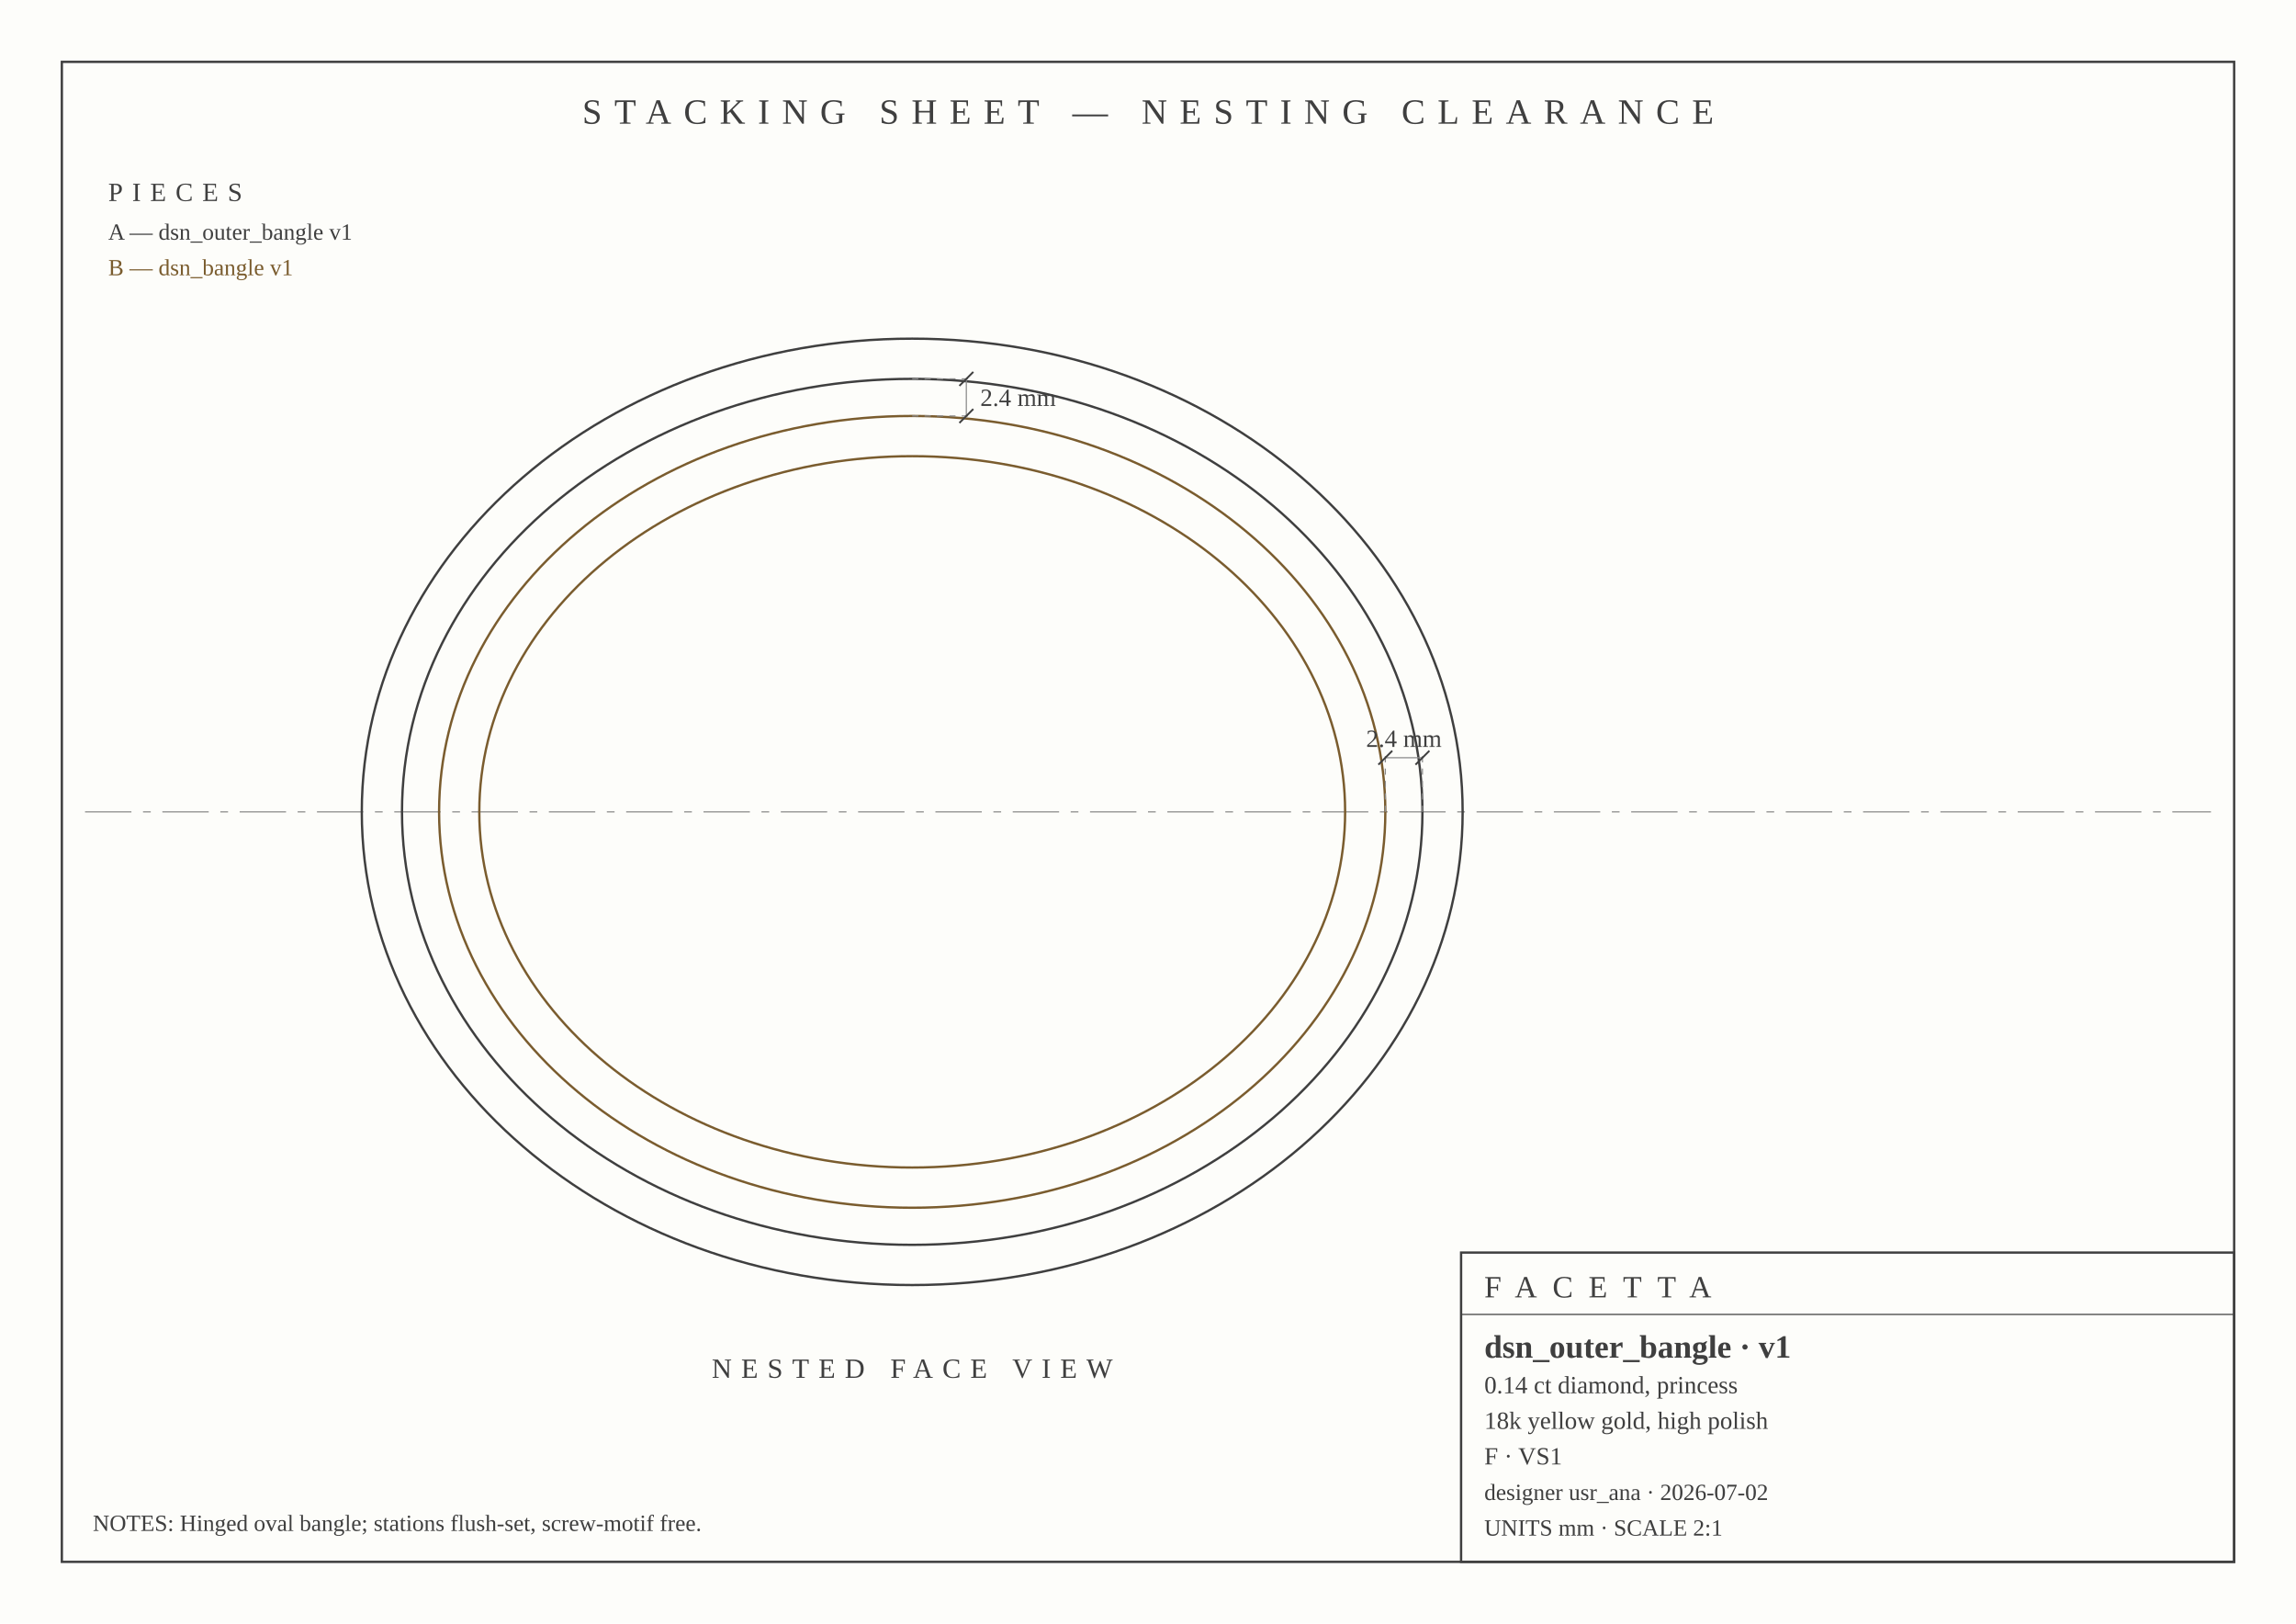
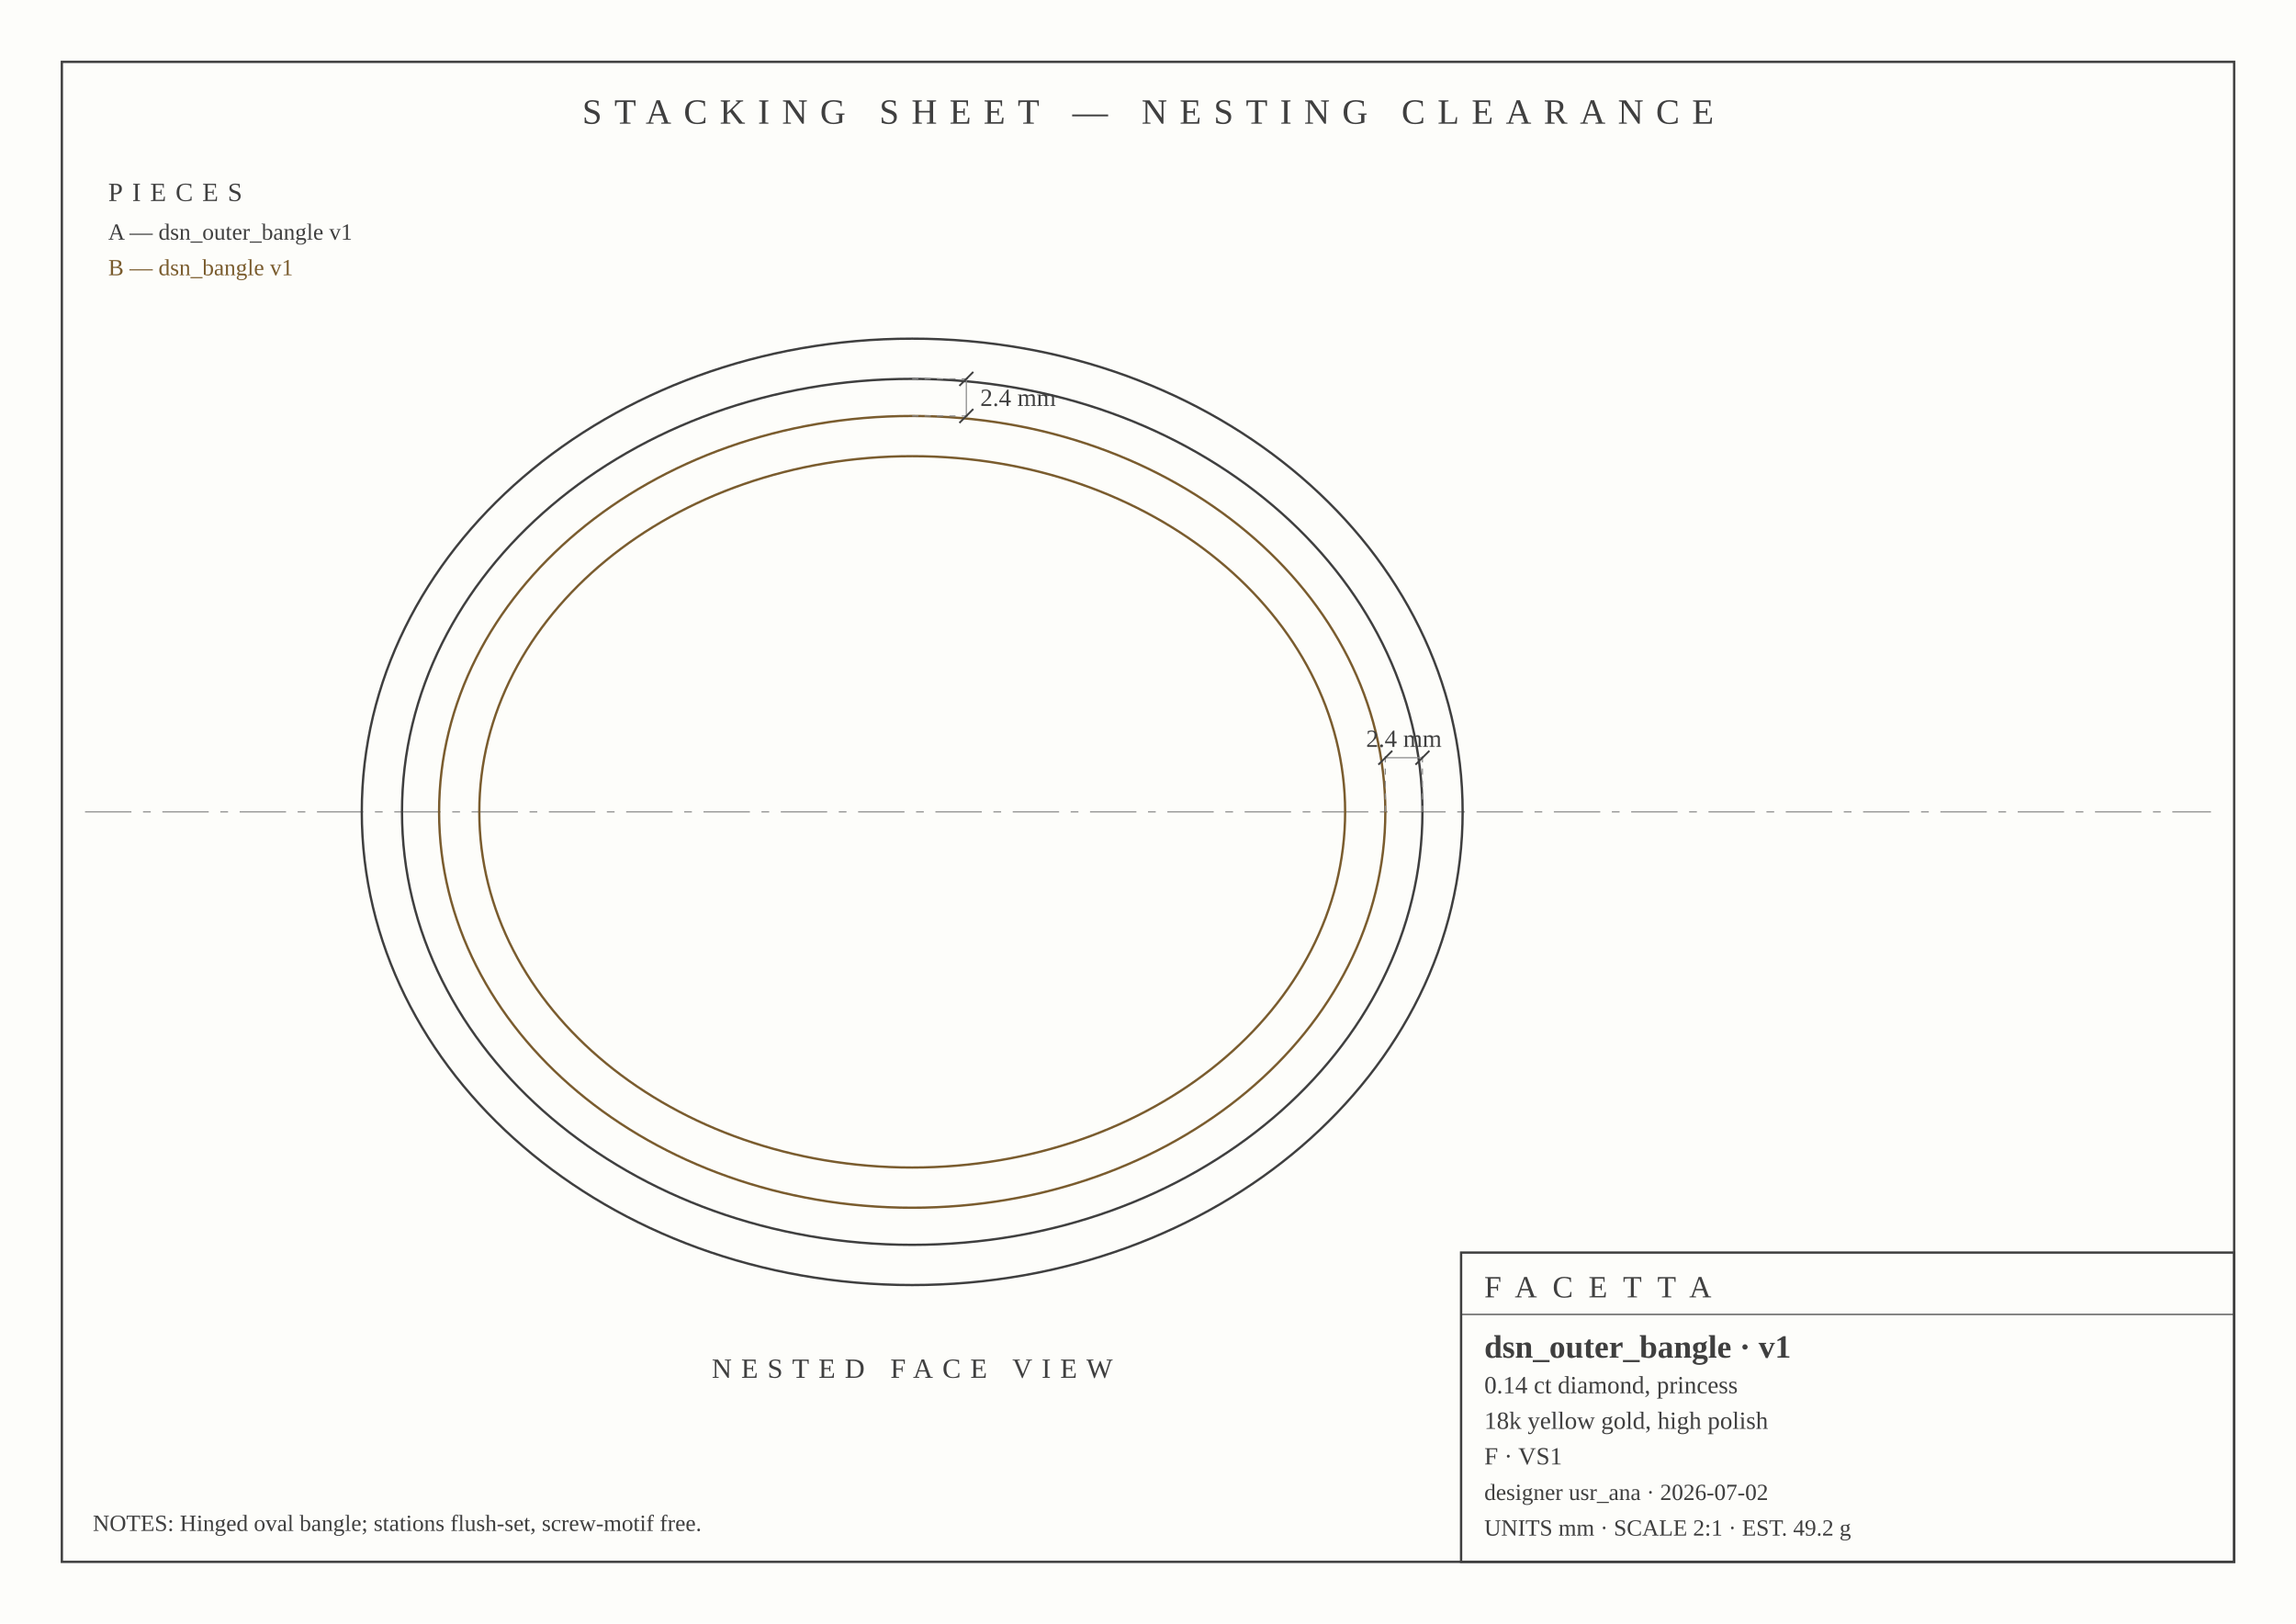
<svg xmlns="http://www.w3.org/2000/svg" viewBox="0 0 297 210" width="297mm" height="210mm" font-family="Georgia, 'Times New Roman', serif">
  <defs>
    <pattern id="hatch" width="1.4" height="1.4" patternTransform="rotate(45)" patternUnits="userSpaceOnUse">
      <line x1="0" y1="0" x2="0" y2="1.4" stroke="#8a8a8a" stroke-width="0.12" />
    </pattern>
  </defs>
  <rect x="0" y="0" width="297" height="210" fill="#fdfdfa" />
  <rect x="8" y="8" width="281" height="194" fill="none" stroke="#3f3f3f" stroke-width="0.3" />
  <text x="148.50" y="16.00" font-family="Georgia, 'Times New Roman', serif" font-size="4.6" fill="#3f3f3f" text-anchor="middle" letter-spacing="1.6">STACKING SHEET — NESTING CLEARANCE</text>
  <line x1="11.00" y1="105.00" x2="286.00" y2="105.00" stroke="#8a8a8a" stroke-width="0.15" stroke-dasharray="6 1.5 1 1.5" />
  <ellipse cx="118.00" cy="105.00" rx="71.20" ry="61.20" fill="none" stroke="#3f3f3f" stroke-width="0.3" />
  <ellipse cx="118.00" cy="105.00" rx="66.00" ry="56.00" fill="none" stroke="#3f3f3f" stroke-width="0.3" />
  <ellipse cx="118.00" cy="105.00" rx="61.20" ry="51.20" fill="none" stroke="#7a5c2e" stroke-width="0.3" />
  <ellipse cx="118.00" cy="105.00" rx="56.00" ry="46.00" fill="none" stroke="#7a5c2e" stroke-width="0.3" />
  <line x1="179.20" y1="105.00" x2="179.20" y2="97.00" stroke="#8a8a8a" stroke-width="0.15" stroke-dasharray="0.8 0.8" />
  <line x1="184.00" y1="105.00" x2="184.00" y2="97.00" stroke="#8a8a8a" stroke-width="0.15" stroke-dasharray="0.8 0.8" />
  <line x1="179.20" y1="98.00" x2="184.00" y2="98.00" stroke="#8a8a8a" stroke-width="0.15" />
  <line x1="178.30" y1="98.90" x2="180.10" y2="97.10" stroke="#3f3f3f" stroke-width="0.24" />
  <line x1="183.10" y1="98.90" x2="184.90" y2="97.10" stroke="#3f3f3f" stroke-width="0.24" />
  <text x="181.60" y="96.60" font-family="Georgia, 'Times New Roman', serif" font-size="3.2" fill="#3f3f3f" text-anchor="middle">2.4 mm</text>
  <line x1="118.00" y1="53.80" x2="126.00" y2="53.80" stroke="#8a8a8a" stroke-width="0.15" stroke-dasharray="0.8 0.8" />
  <line x1="118.00" y1="49.00" x2="126.00" y2="49.00" stroke="#8a8a8a" stroke-width="0.15" stroke-dasharray="0.8 0.8" />
  <line x1="125.00" y1="49.00" x2="125.00" y2="53.80" stroke="#8a8a8a" stroke-width="0.15" />
  <line x1="124.10" y1="49.90" x2="125.90" y2="48.10" stroke="#3f3f3f" stroke-width="0.24" />
  <line x1="124.10" y1="54.70" x2="125.90" y2="52.90" stroke="#3f3f3f" stroke-width="0.24" />
  <text x="126.80" y="52.50" font-family="Georgia, 'Times New Roman', serif" font-size="3.2" fill="#3f3f3f" text-anchor="start">2.4 mm</text>
  <text x="118.00" y="178.20" font-family="Georgia, 'Times New Roman', serif" font-size="3.6" fill="#3f3f3f" text-anchor="middle" letter-spacing="1.2">NESTED FACE VIEW</text>
  <text x="14.00" y="26.00" font-family="Georgia, 'Times New Roman', serif" font-size="3.4" fill="#3f3f3f" text-anchor="start" letter-spacing="1.2">PIECES</text>
  <text x="14.00" y="31.00" font-family="Georgia, 'Times New Roman', serif" font-size="3.0" fill="#3f3f3f" text-anchor="start">A — dsn_outer_bangle v1</text>
  <text x="14.00" y="35.60" font-family="Georgia, 'Times New Roman', serif" font-size="3.0" fill="#7a5c2e" text-anchor="start">B — dsn_bangle v1</text>
  <rect x="189.00" y="162.00" width="100" height="40" fill="none" stroke="#3f3f3f" stroke-width="0.3" />
  <line x1="189.00" y1="170.00" x2="289.00" y2="170.00" stroke="#3f3f3f" stroke-width="0.15" />
  <text x="192.00" y="167.80" font-family="Georgia, 'Times New Roman', serif" font-size="4.0" fill="#3f3f3f" text-anchor="start" letter-spacing="2.0">FACETTA</text>
  <text x="192.00" y="175.60" font-family="Georgia, 'Times New Roman', serif" font-size="4.2" fill="#3f3f3f" text-anchor="start" font-weight="bold">dsn_outer_bangle  ·  v1</text>
  <text x="192.00" y="180.20" font-family="Georgia, 'Times New Roman', serif" font-size="3.2" fill="#3f3f3f" text-anchor="start">0.14 ct diamond, princess</text>
  <text x="192.00" y="184.80" font-family="Georgia, 'Times New Roman', serif" font-size="3.2" fill="#3f3f3f" text-anchor="start">18k yellow gold, high polish</text>
  <text x="192.00" y="189.40" font-family="Georgia, 'Times New Roman', serif" font-size="3.2" fill="#3f3f3f" text-anchor="start">F  ·  VS1</text>
  <text x="192.00" y="194.00" font-family="Georgia, 'Times New Roman', serif" font-size="3.0" fill="#3f3f3f" text-anchor="start">designer usr_ana  ·  2026-07-02</text>
-   <text x="192.00" y="198.60" font-family="Georgia, 'Times New Roman', serif" font-size="3.0" fill="#3f3f3f" text-anchor="start">UNITS mm  ·  SCALE 2:1</text>
+   <text x="192.00" y="198.60" font-family="Georgia, 'Times New Roman', serif" font-size="3.0" fill="#3f3f3f" text-anchor="start">UNITS mm  ·  SCALE 2:1  ·  EST. 49.2 g</text>
  <text x="12.00" y="198.00" font-family="Georgia, 'Times New Roman', serif" font-size="3.0" fill="#3f3f3f" text-anchor="start">NOTES: Hinged oval bangle; stations flush-set, screw-motif free.</text>
</svg>
